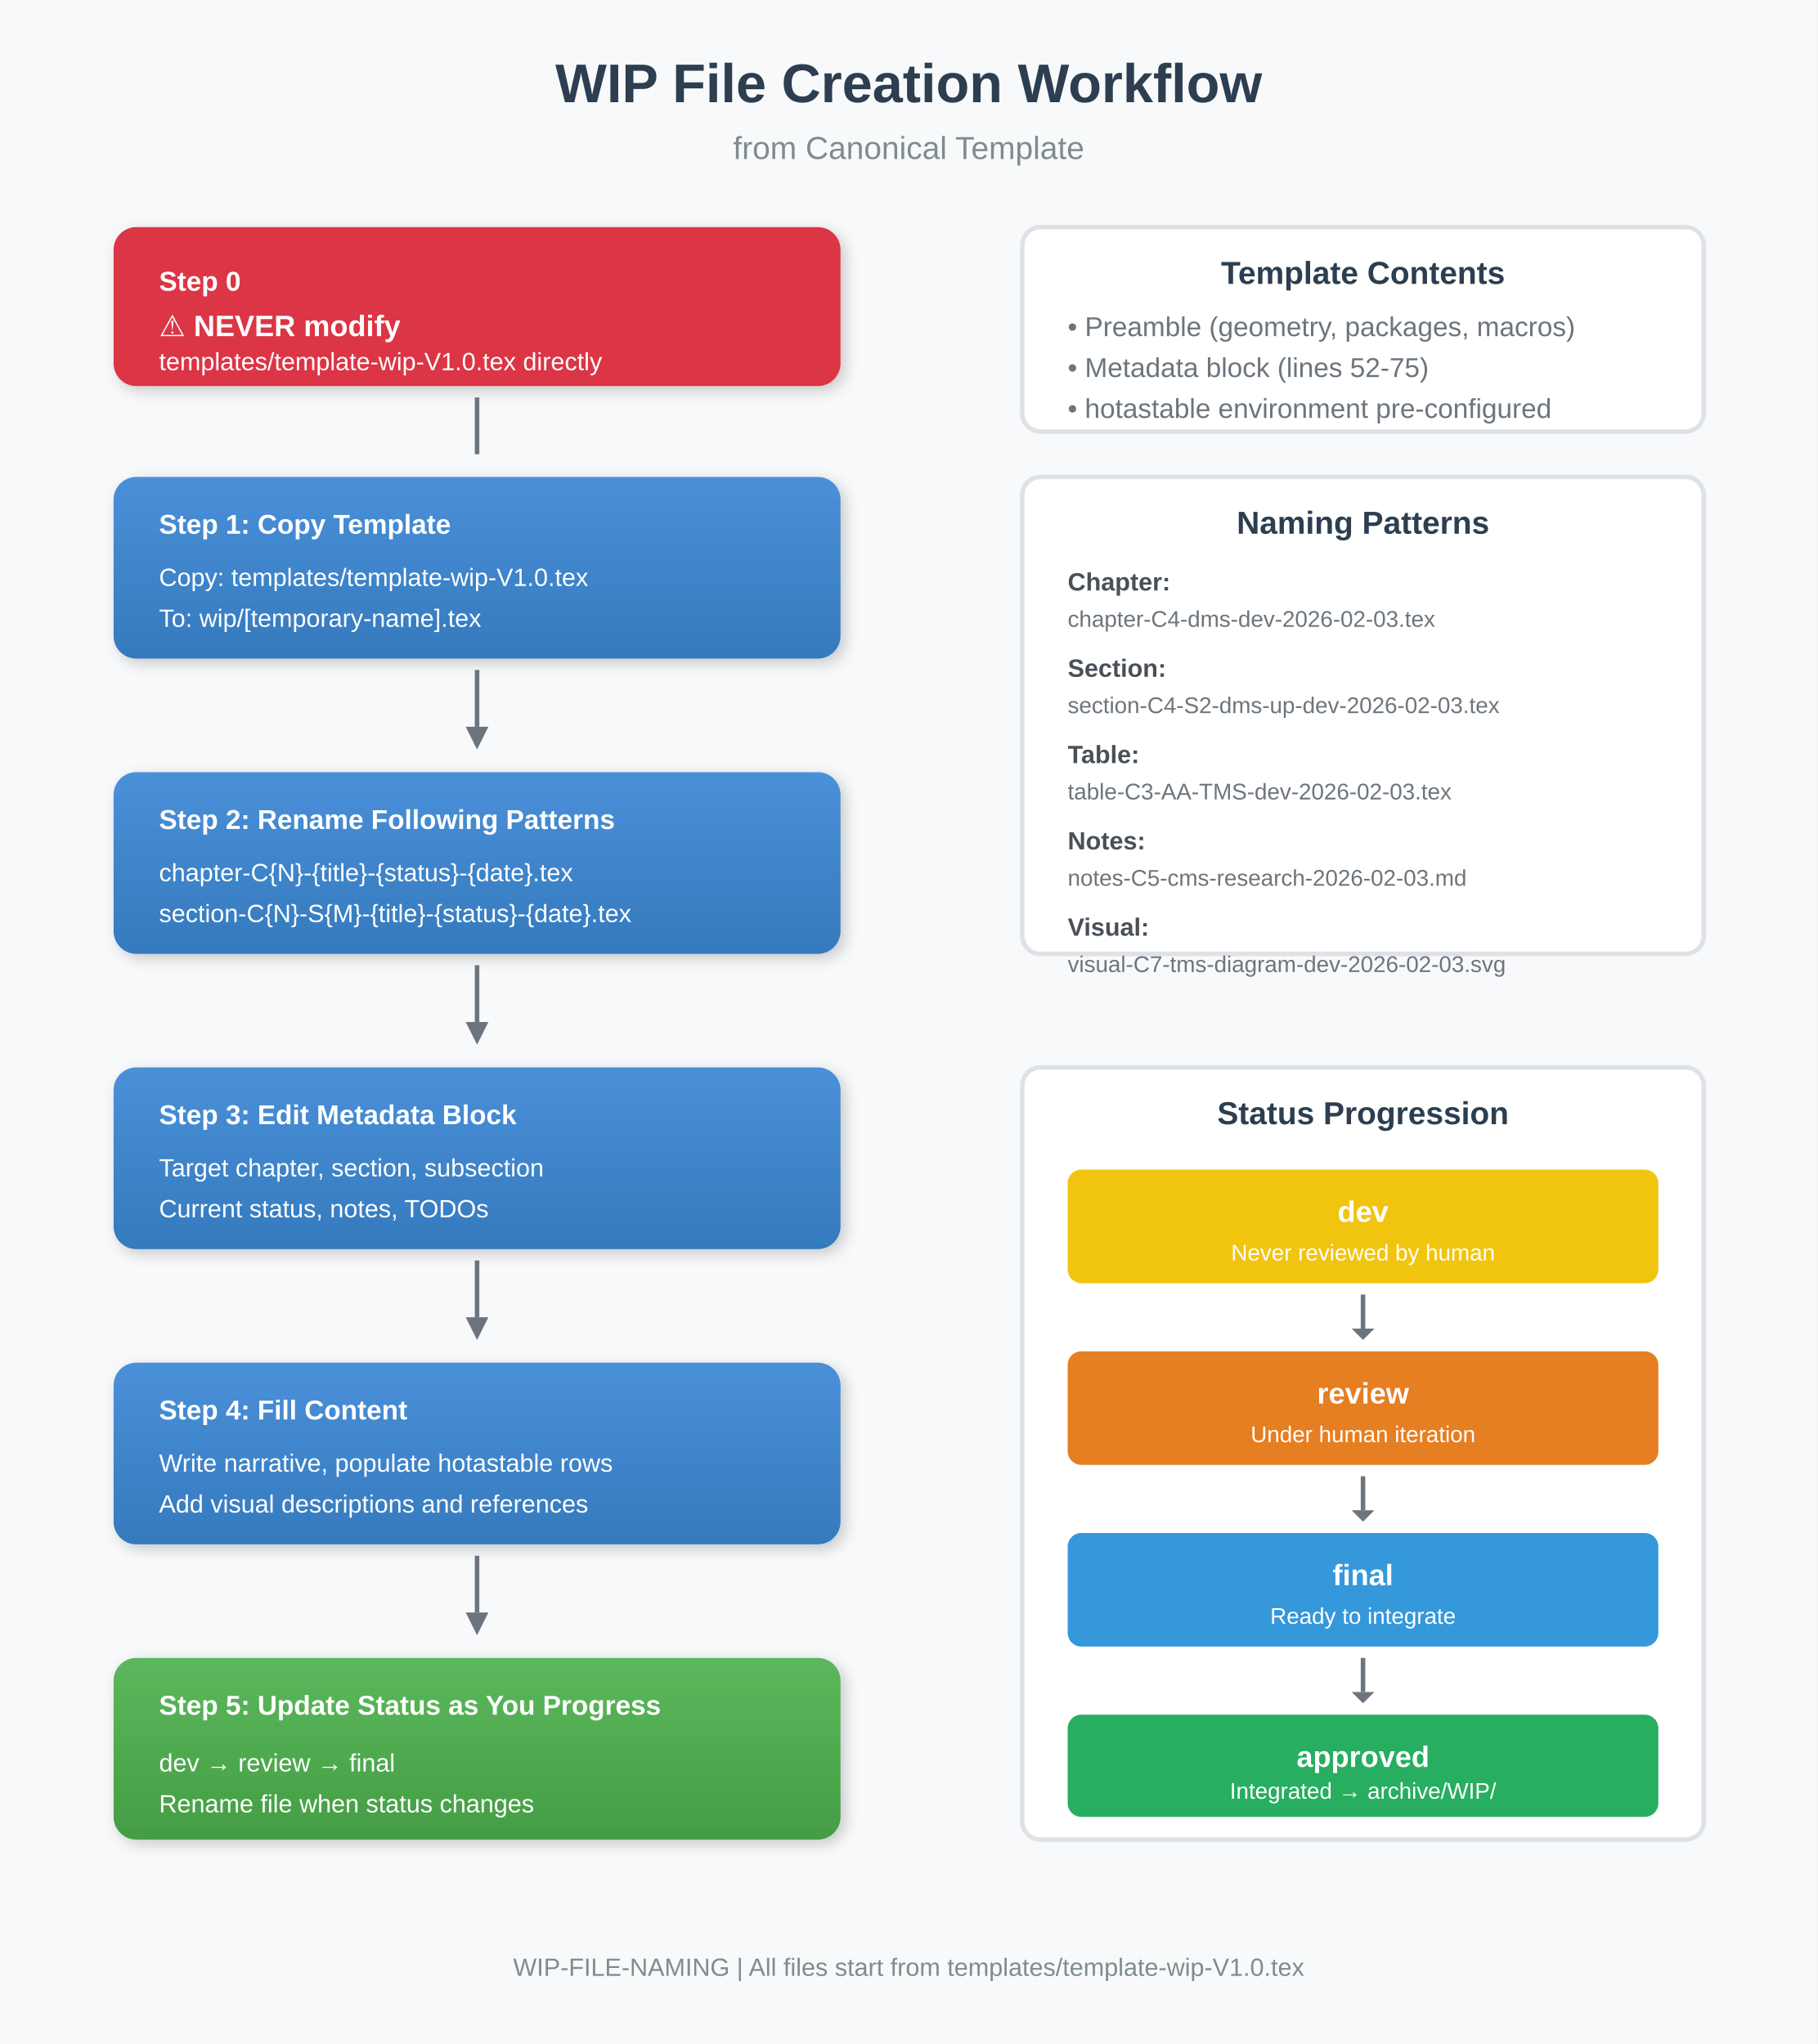
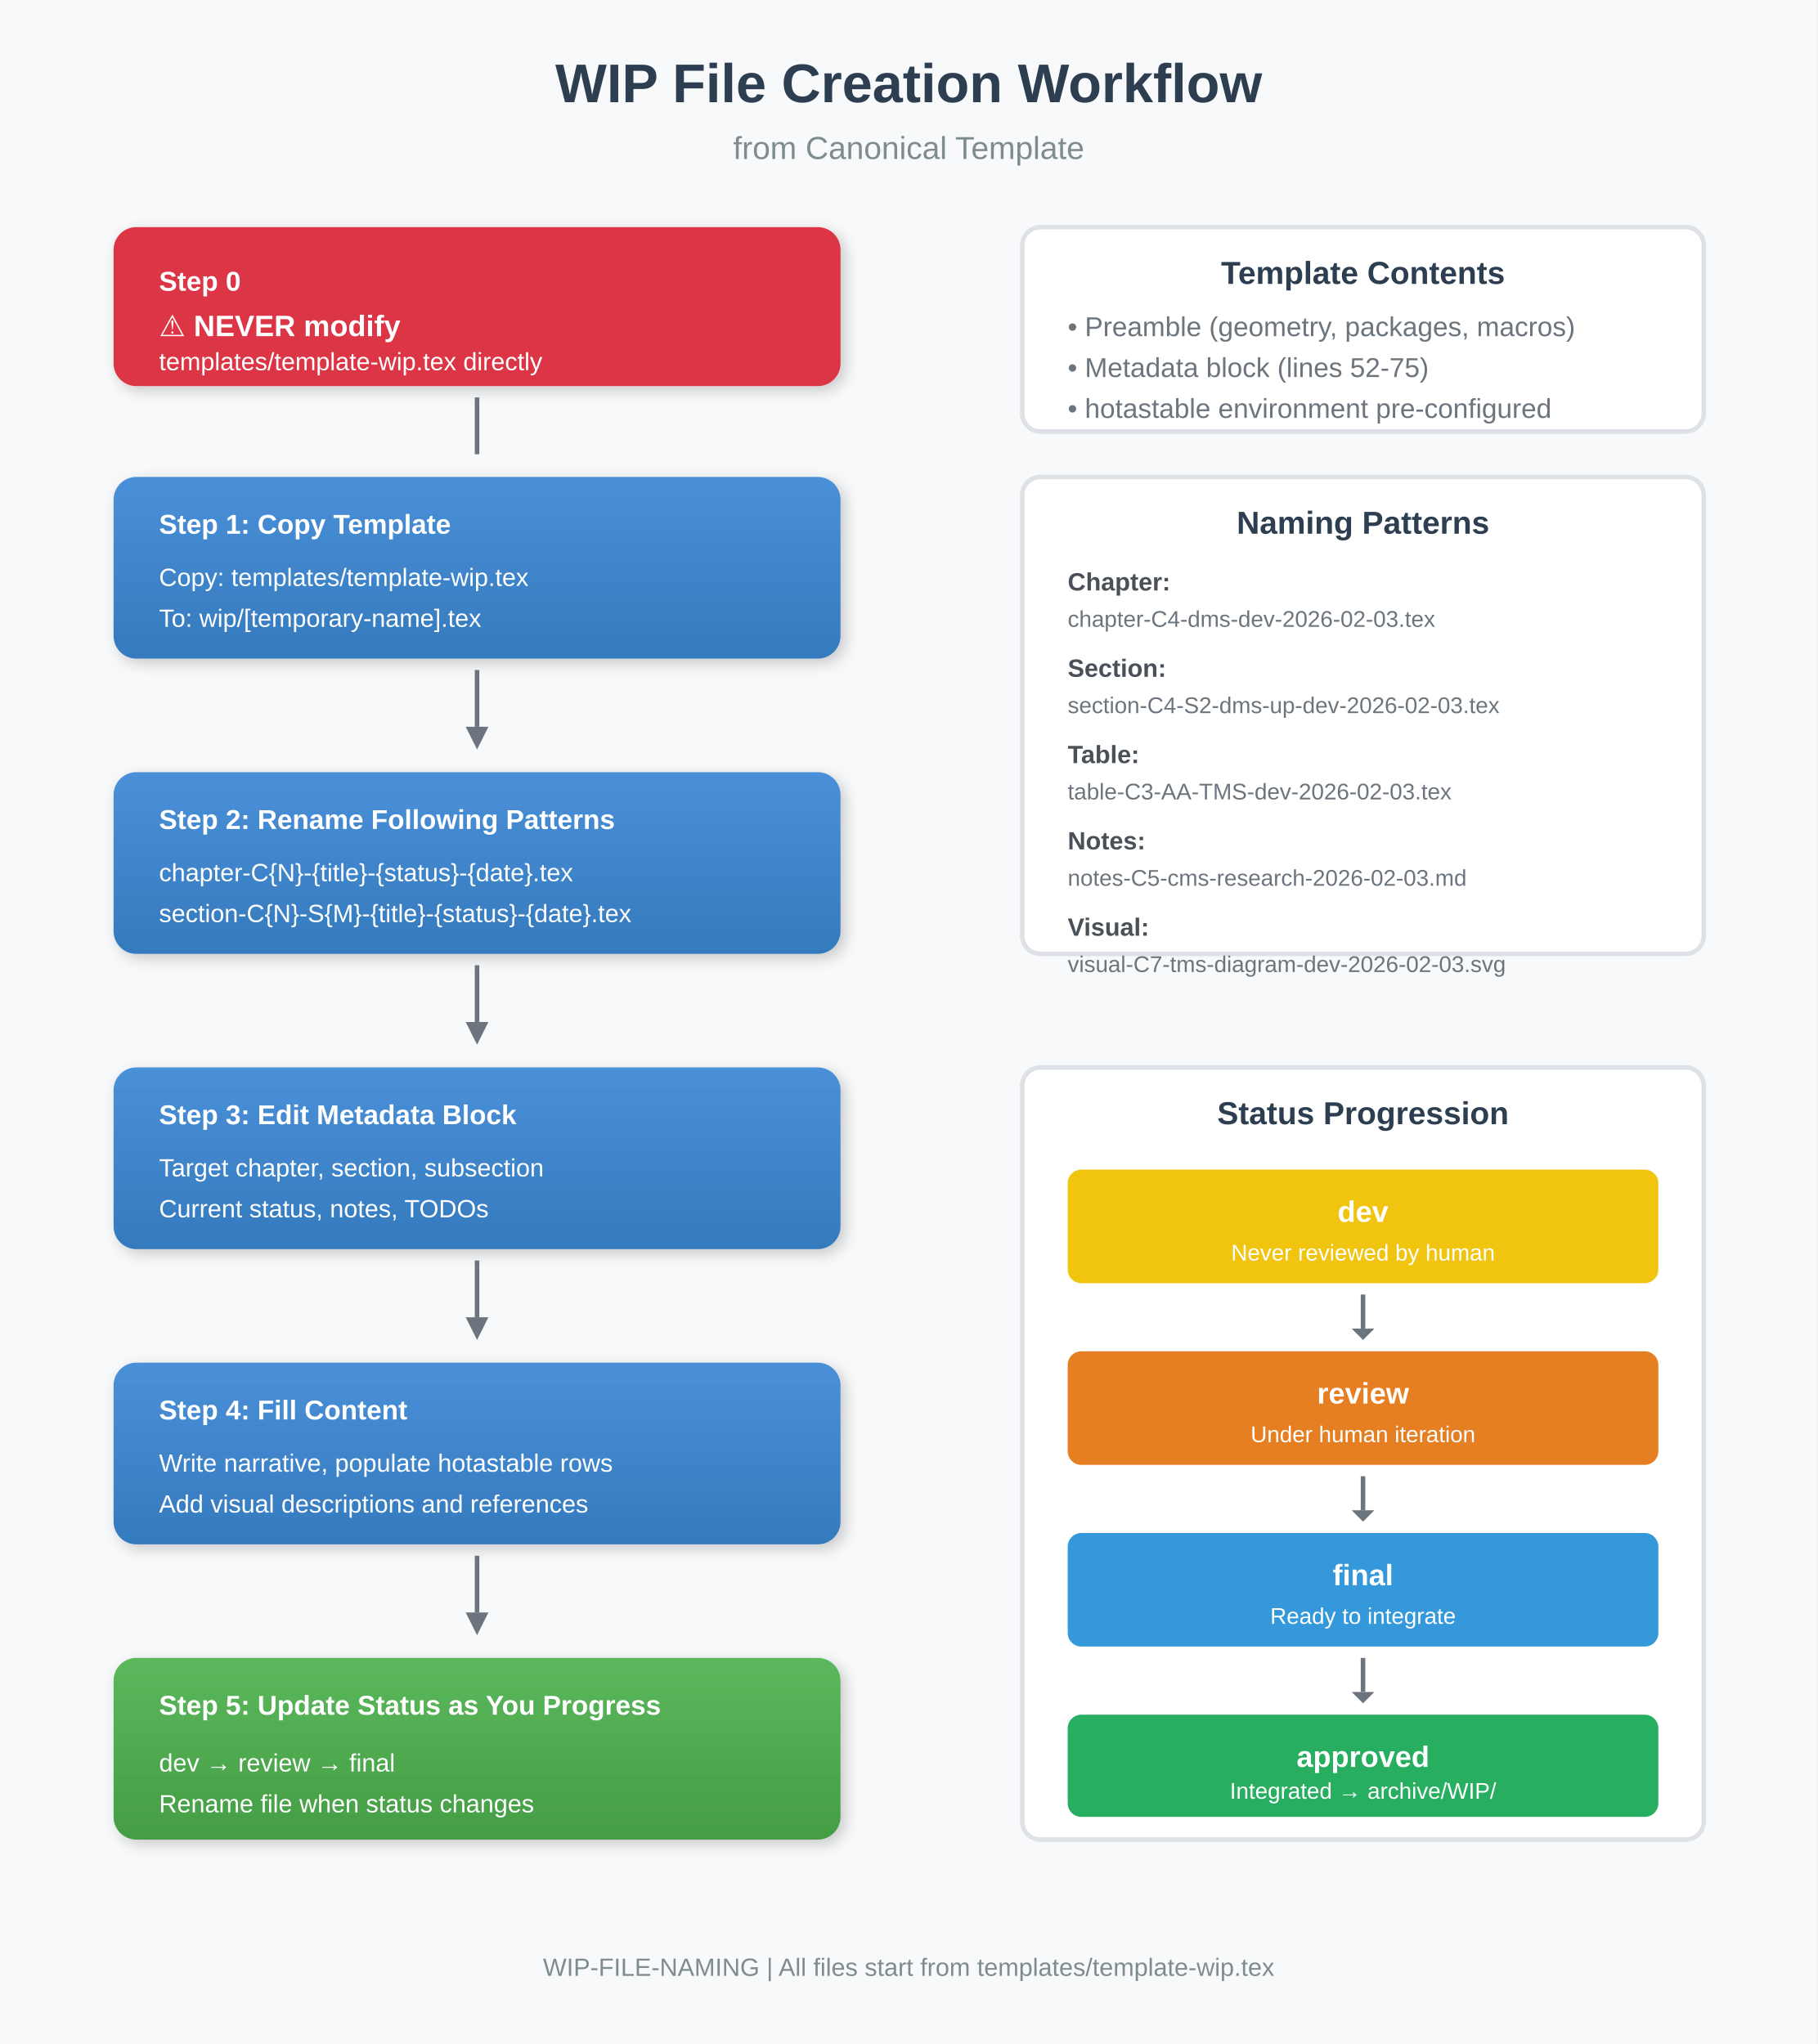
<svg xmlns="http://www.w3.org/2000/svg" viewBox="0 0 800 900">
  <defs>
    <filter id="shadow" x="-20%" y="-20%" width="140%" height="140%">
      <feDropShadow dx="2" dy="2" stdDeviation="3" flood-opacity="0.2" />
    </filter>
    <linearGradient id="blueGrad" x1="0%" y1="0%" x2="0%" y2="100%">
      <stop offset="0%" style="stop-color:#4A90D9;stop-opacity:1" />
      <stop offset="100%" style="stop-color:#357ABD;stop-opacity:1" />
    </linearGradient>
    <linearGradient id="greenGrad" x1="0%" y1="0%" x2="0%" y2="100%">
      <stop offset="0%" style="stop-color:#5CB85C;stop-opacity:1" />
      <stop offset="100%" style="stop-color:#449D44;stop-opacity:1" />
    </linearGradient>
    <linearGradient id="yellowGrad" x1="0%" y1="0%" x2="0%" y2="100%">
      <stop offset="0%" style="stop-color:#F0AD4E;stop-opacity:1" />
      <stop offset="100%" style="stop-color:#EC971F;stop-opacity:1" />
    </linearGradient>
  </defs>
  <rect width="800" height="900" fill="#F8F9FA" />
  <text x="400" y="45" font-family="Arial, sans-serif" font-size="24" font-weight="bold" fill="#2C3E50" text-anchor="middle">WIP File Creation Workflow</text>
  <text x="400" y="70" font-family="Arial, sans-serif" font-size="14" fill="#7F8C8D" text-anchor="middle">from Canonical Template</text>
  <g transform="translate(50, 100)">
    <rect x="0" y="0" width="320" height="70" rx="10" fill="#DC3545" filter="url(#shadow)" />
    <text x="20" y="28" font-family="Arial, sans-serif" font-size="12" fill="#FFF" font-weight="bold">Step 0</text>
    <text x="20" y="48" font-family="Arial, sans-serif" font-size="13" fill="#FFF" font-weight="bold">⚠ NEVER modify</text>
-     <text x="20" y="63" font-family="Arial, sans-serif" font-size="11" fill="#FFF">templates/template-wip-V1.0.tex directly</text>
+     <text x="20" y="63" font-family="Arial, sans-serif" font-size="11" fill="#FFF">templates/template-wip.tex directly</text>
  </g>
  <g transform="translate(450, 100)">
    <rect x="0" y="0" width="300" height="90" rx="8" fill="#FFF" stroke="#DEE2E6" stroke-width="2" />
    <text x="150" y="25" font-family="Arial, sans-serif" font-size="14" fill="#2C3E50" text-anchor="middle" font-weight="bold">Template Contents</text>
    <text x="20" y="48" font-family="Arial, sans-serif" font-size="12" fill="#6C757D">• Preamble (geometry, packages, macros)</text>
    <text x="20" y="66" font-family="Arial, sans-serif" font-size="12" fill="#6C757D">• Metadata block (lines 52-75)</text>
    <text x="20" y="84" font-family="Arial, sans-serif" font-size="12" fill="#6C757D">• hotastable environment pre-configured</text>
  </g>
  <path d="M 210 175 L 210 200" stroke="#6C757D" stroke-width="2" fill="none" marker-end="url(#arrowhead)" />
  <g transform="translate(50, 210)">
    <rect x="0" y="0" width="320" height="80" rx="10" fill="url(#blueGrad)" filter="url(#shadow)" />
    <text x="20" y="25" font-family="Arial, sans-serif" font-size="12" fill="#FFF" font-weight="bold">Step 1: Copy Template</text>
-     <text x="20" y="48" font-family="Arial, sans-serif" font-size="11" fill="#FFF">Copy: templates/template-wip-V1.0.tex</text>
+     <text x="20" y="48" font-family="Arial, sans-serif" font-size="11" fill="#FFF">Copy: templates/template-wip.tex</text>
    <text x="20" y="66" font-family="Arial, sans-serif" font-size="11" fill="#FFF">To: wip/[temporary-name].tex</text>
  </g>
  <path d="M 210 295 L 210 320" stroke="#6C757D" stroke-width="2" fill="none" />
  <polygon points="210,330 205,320 215,320" fill="#6C757D" />
  <g transform="translate(50, 340)">
    <rect x="0" y="0" width="320" height="80" rx="10" fill="url(#blueGrad)" filter="url(#shadow)" />
    <text x="20" y="25" font-family="Arial, sans-serif" font-size="12" fill="#FFF" font-weight="bold">Step 2: Rename Following Patterns</text>
    <text x="20" y="48" font-family="Arial, sans-serif" font-size="11" fill="#FFF">chapter-C{N}-{title}-{status}-{date}.tex</text>
    <text x="20" y="66" font-family="Arial, sans-serif" font-size="11" fill="#FFF">section-C{N}-S{M}-{title}-{status}-{date}.tex</text>
  </g>
  <g transform="translate(450, 210)">
    <rect x="0" y="0" width="300" height="210" rx="8" fill="#FFF" stroke="#DEE2E6" stroke-width="2" />
    <text x="150" y="25" font-family="Arial, sans-serif" font-size="14" fill="#2C3E50" text-anchor="middle" font-weight="bold">Naming Patterns</text>
    <text x="20" y="50" font-family="Arial, sans-serif" font-size="11" fill="#495057" font-weight="bold">Chapter:</text>
    <text x="20" y="66" font-family="Arial, sans-serif" font-size="10" fill="#6C757D">chapter-C4-dms-dev-2026-02-03.tex</text>
    <text x="20" y="88" font-family="Arial, sans-serif" font-size="11" fill="#495057" font-weight="bold">Section:</text>
    <text x="20" y="104" font-family="Arial, sans-serif" font-size="10" fill="#6C757D">section-C4-S2-dms-up-dev-2026-02-03.tex</text>
    <text x="20" y="126" font-family="Arial, sans-serif" font-size="11" fill="#495057" font-weight="bold">Table:</text>
    <text x="20" y="142" font-family="Arial, sans-serif" font-size="10" fill="#6C757D">table-C3-AA-TMS-dev-2026-02-03.tex</text>
    <text x="20" y="164" font-family="Arial, sans-serif" font-size="11" fill="#495057" font-weight="bold">Notes:</text>
    <text x="20" y="180" font-family="Arial, sans-serif" font-size="10" fill="#6C757D">notes-C5-cms-research-2026-02-03.md</text>
    <text x="20" y="202" font-family="Arial, sans-serif" font-size="11" fill="#495057" font-weight="bold">Visual:</text>
    <text x="20" y="218" font-family="Arial, sans-serif" font-size="10" fill="#6C757D">visual-C7-tms-diagram-dev-2026-02-03.svg</text>
  </g>
  <path d="M 210 425 L 210 450" stroke="#6C757D" stroke-width="2" fill="none" />
  <polygon points="210,460 205,450 215,450" fill="#6C757D" />
  <g transform="translate(50, 470)">
    <rect x="0" y="0" width="320" height="80" rx="10" fill="url(#blueGrad)" filter="url(#shadow)" />
    <text x="20" y="25" font-family="Arial, sans-serif" font-size="12" fill="#FFF" font-weight="bold">Step 3: Edit Metadata Block</text>
    <text x="20" y="48" font-family="Arial, sans-serif" font-size="11" fill="#FFF">Target chapter, section, subsection</text>
    <text x="20" y="66" font-family="Arial, sans-serif" font-size="11" fill="#FFF">Current status, notes, TODOs</text>
  </g>
  <path d="M 210 555 L 210 580" stroke="#6C757D" stroke-width="2" fill="none" />
  <polygon points="210,590 205,580 215,580" fill="#6C757D" />
  <g transform="translate(50, 600)">
    <rect x="0" y="0" width="320" height="80" rx="10" fill="url(#blueGrad)" filter="url(#shadow)" />
    <text x="20" y="25" font-family="Arial, sans-serif" font-size="12" fill="#FFF" font-weight="bold">Step 4: Fill Content</text>
    <text x="20" y="48" font-family="Arial, sans-serif" font-size="11" fill="#FFF">Write narrative, populate hotastable rows</text>
    <text x="20" y="66" font-family="Arial, sans-serif" font-size="11" fill="#FFF">Add visual descriptions and references</text>
  </g>
  <path d="M 210 685 L 210 710" stroke="#6C757D" stroke-width="2" fill="none" />
  <polygon points="210,720 205,710 215,710" fill="#6C757D" />
  <g transform="translate(50, 730)">
    <rect x="0" y="0" width="320" height="80" rx="10" fill="url(#greenGrad)" filter="url(#shadow)" />
    <text x="20" y="25" font-family="Arial, sans-serif" font-size="12" fill="#FFF" font-weight="bold">Step 5: Update Status as You Progress</text>
    <text x="20" y="50" font-family="Arial, sans-serif" font-size="11" fill="#FFF">dev → review → final</text>
    <text x="20" y="68" font-family="Arial, sans-serif" font-size="11" fill="#FFF">Rename file when status changes</text>
  </g>
  <g transform="translate(450, 470)">
    <rect x="0" y="0" width="300" height="340" rx="8" fill="#FFF" stroke="#DEE2E6" stroke-width="2" />
    <text x="150" y="25" font-family="Arial, sans-serif" font-size="14" fill="#2C3E50" text-anchor="middle" font-weight="bold">Status Progression</text>
    <rect x="20" y="45" width="260" height="50" rx="6" fill="#F1C40F" />
    <text x="150" y="68" font-family="Arial, sans-serif" font-size="13" fill="#FFF" text-anchor="middle" font-weight="bold">dev</text>
    <text x="150" y="85" font-family="Arial, sans-serif" font-size="10" fill="#FFF" text-anchor="middle">Never reviewed by human</text>
    <path d="M 150 100 L 150 115" stroke="#6C757D" stroke-width="2" />
    <polygon points="150,120 145,115 155,115" fill="#6C757D" />
    <rect x="20" y="125" width="260" height="50" rx="6" fill="#E67E22" />
    <text x="150" y="148" font-family="Arial, sans-serif" font-size="13" fill="#FFF" text-anchor="middle" font-weight="bold">review</text>
    <text x="150" y="165" font-family="Arial, sans-serif" font-size="10" fill="#FFF" text-anchor="middle">Under human iteration</text>
    <path d="M 150 180 L 150 195" stroke="#6C757D" stroke-width="2" />
    <polygon points="150,200 145,195 155,195" fill="#6C757D" />
    <rect x="20" y="205" width="260" height="50" rx="6" fill="#3498DB" />
    <text x="150" y="228" font-family="Arial, sans-serif" font-size="13" fill="#FFF" text-anchor="middle" font-weight="bold">final</text>
    <text x="150" y="245" font-family="Arial, sans-serif" font-size="10" fill="#FFF" text-anchor="middle">Ready to integrate</text>
    <path d="M 150 260 L 150 275" stroke="#6C757D" stroke-width="2" />
    <polygon points="150,280 145,275 155,275" fill="#6C757D" />
    <rect x="20" y="285" width="260" height="45" rx="6" fill="#27AE60" />
    <text x="150" y="308" font-family="Arial, sans-serif" font-size="13" fill="#FFF" text-anchor="middle" font-weight="bold">approved</text>
    <text x="150" y="322" font-family="Arial, sans-serif" font-size="10" fill="#FFF" text-anchor="middle">Integrated → archive/WIP/</text>
  </g>
-   <text x="400" y="870" font-family="Arial, sans-serif" font-size="11" fill="#7F8C8D" text-anchor="middle">WIP-FILE-NAMING | All files start from templates/template-wip-V1.0.tex</text>
+   <text x="400" y="870" font-family="Arial, sans-serif" font-size="11" fill="#7F8C8D" text-anchor="middle">WIP-FILE-NAMING | All files start from templates/template-wip.tex</text>
</svg>
